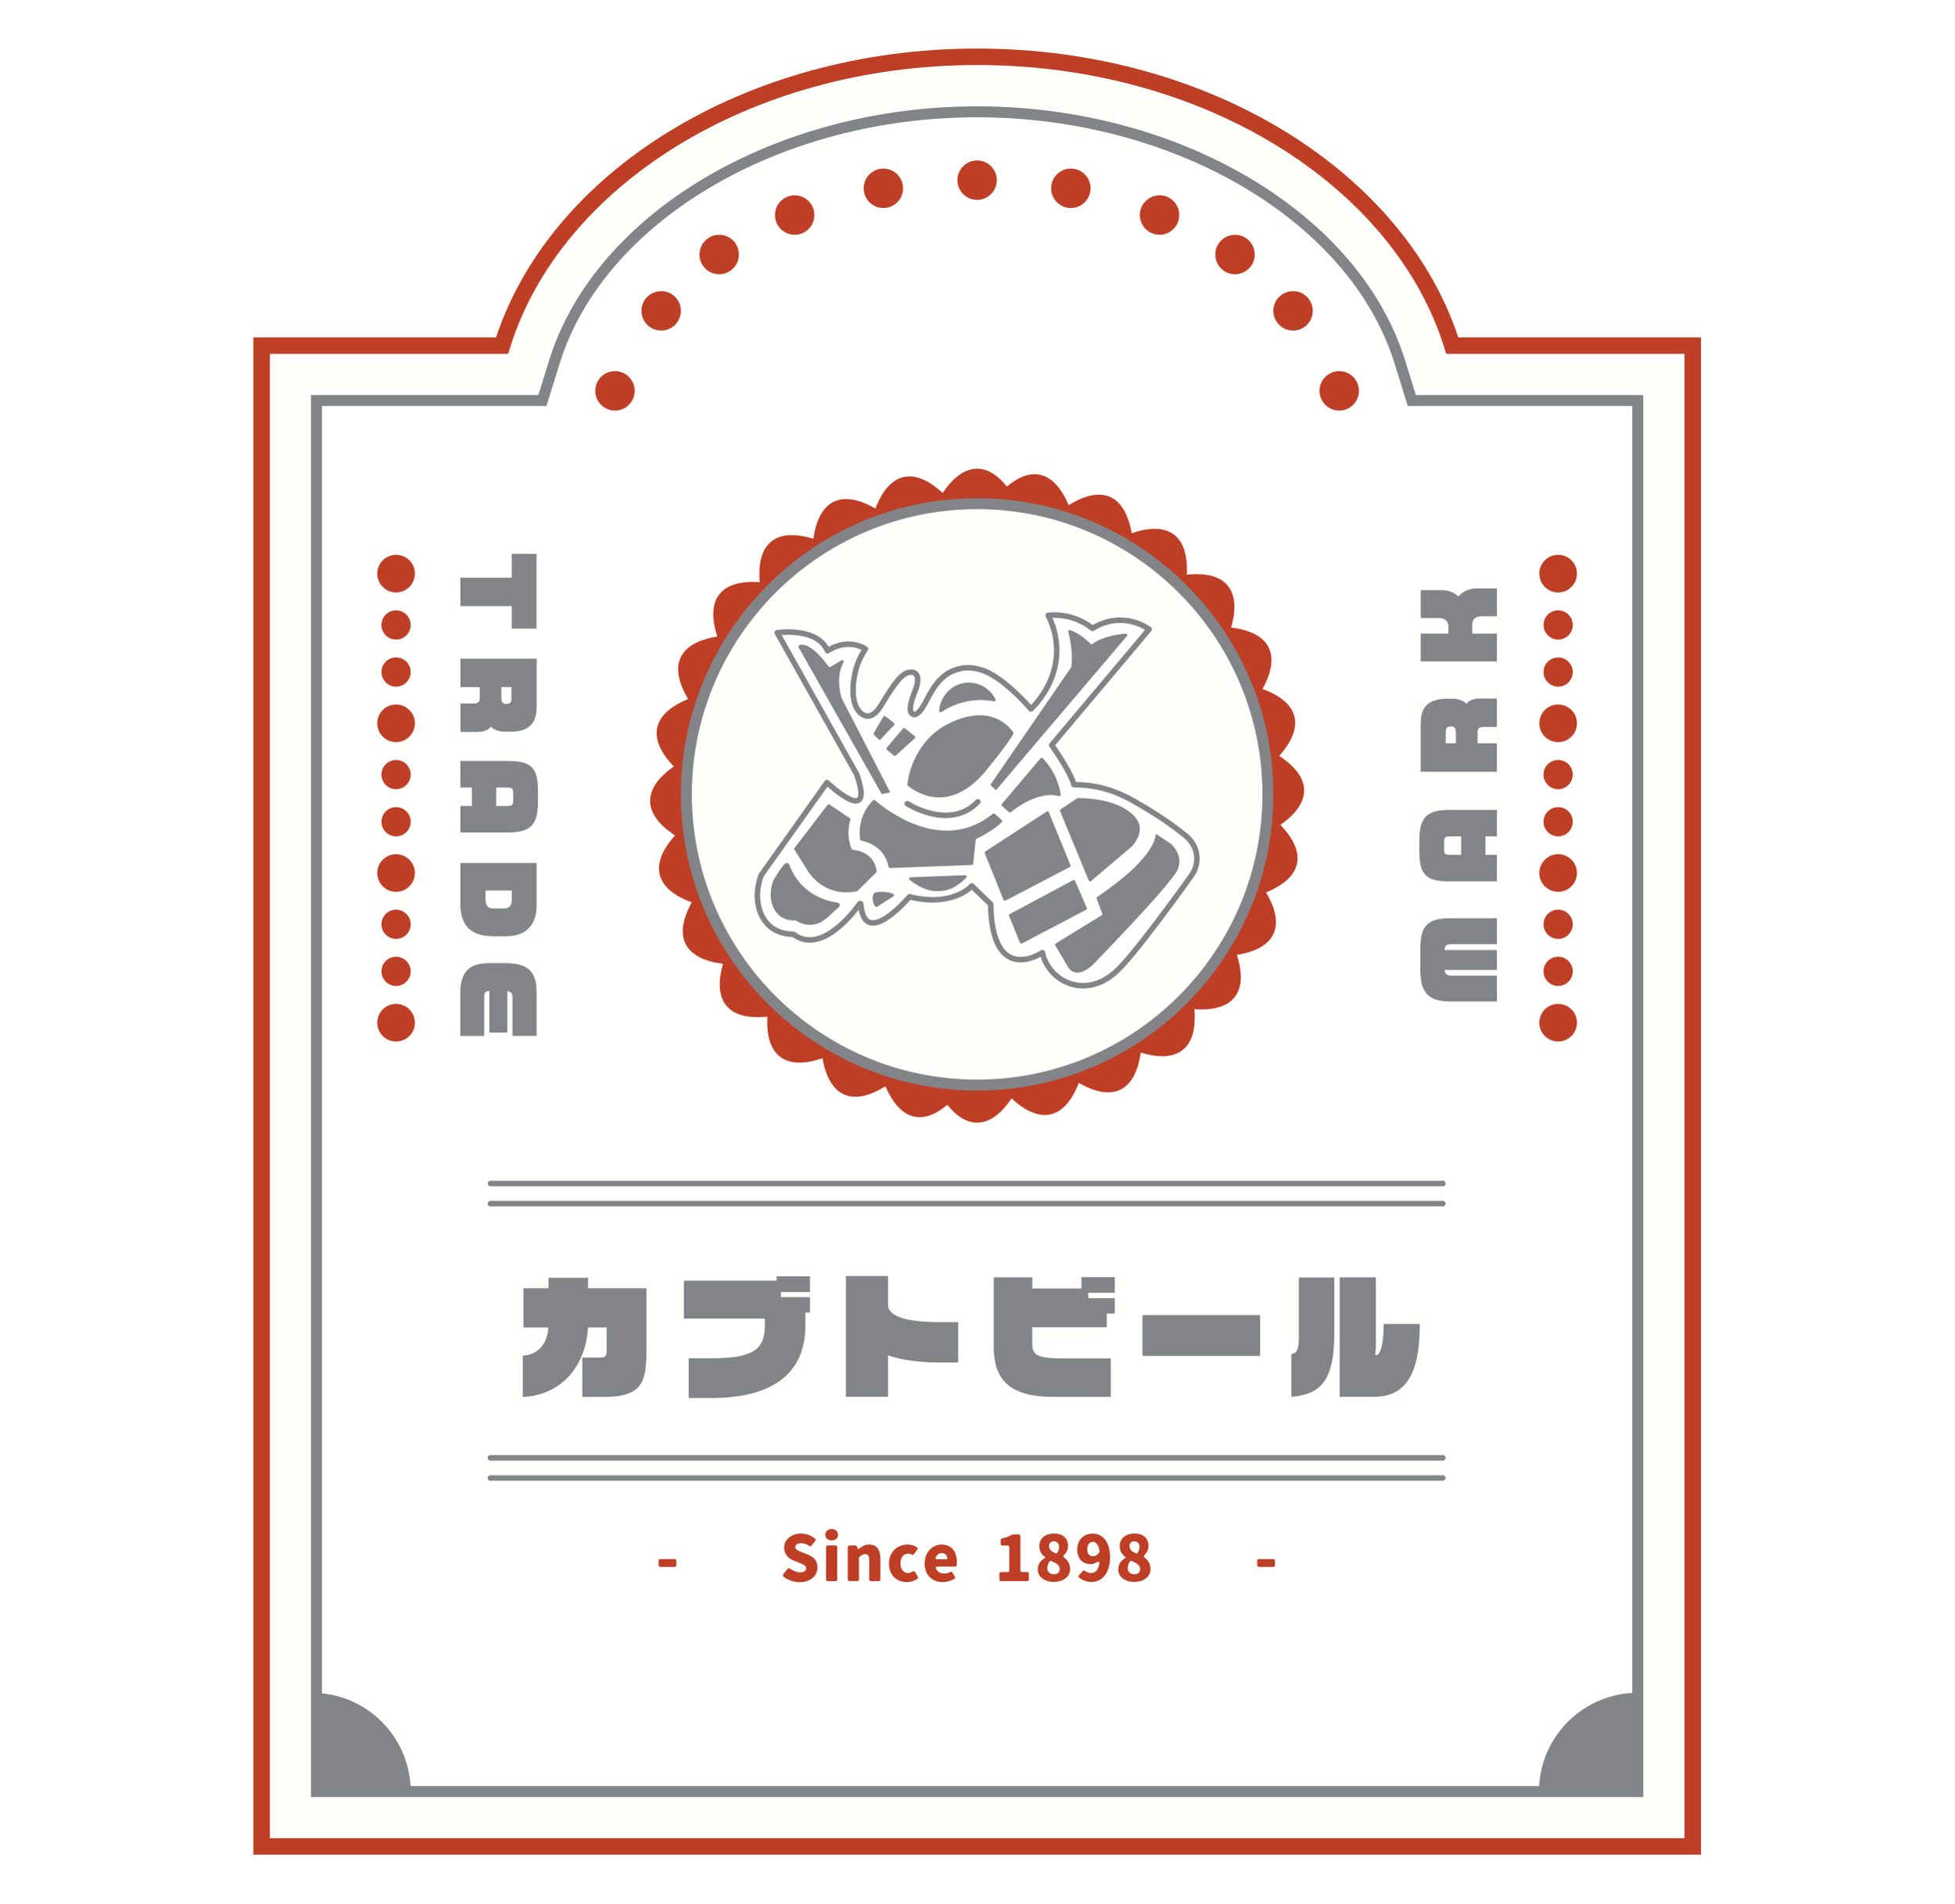
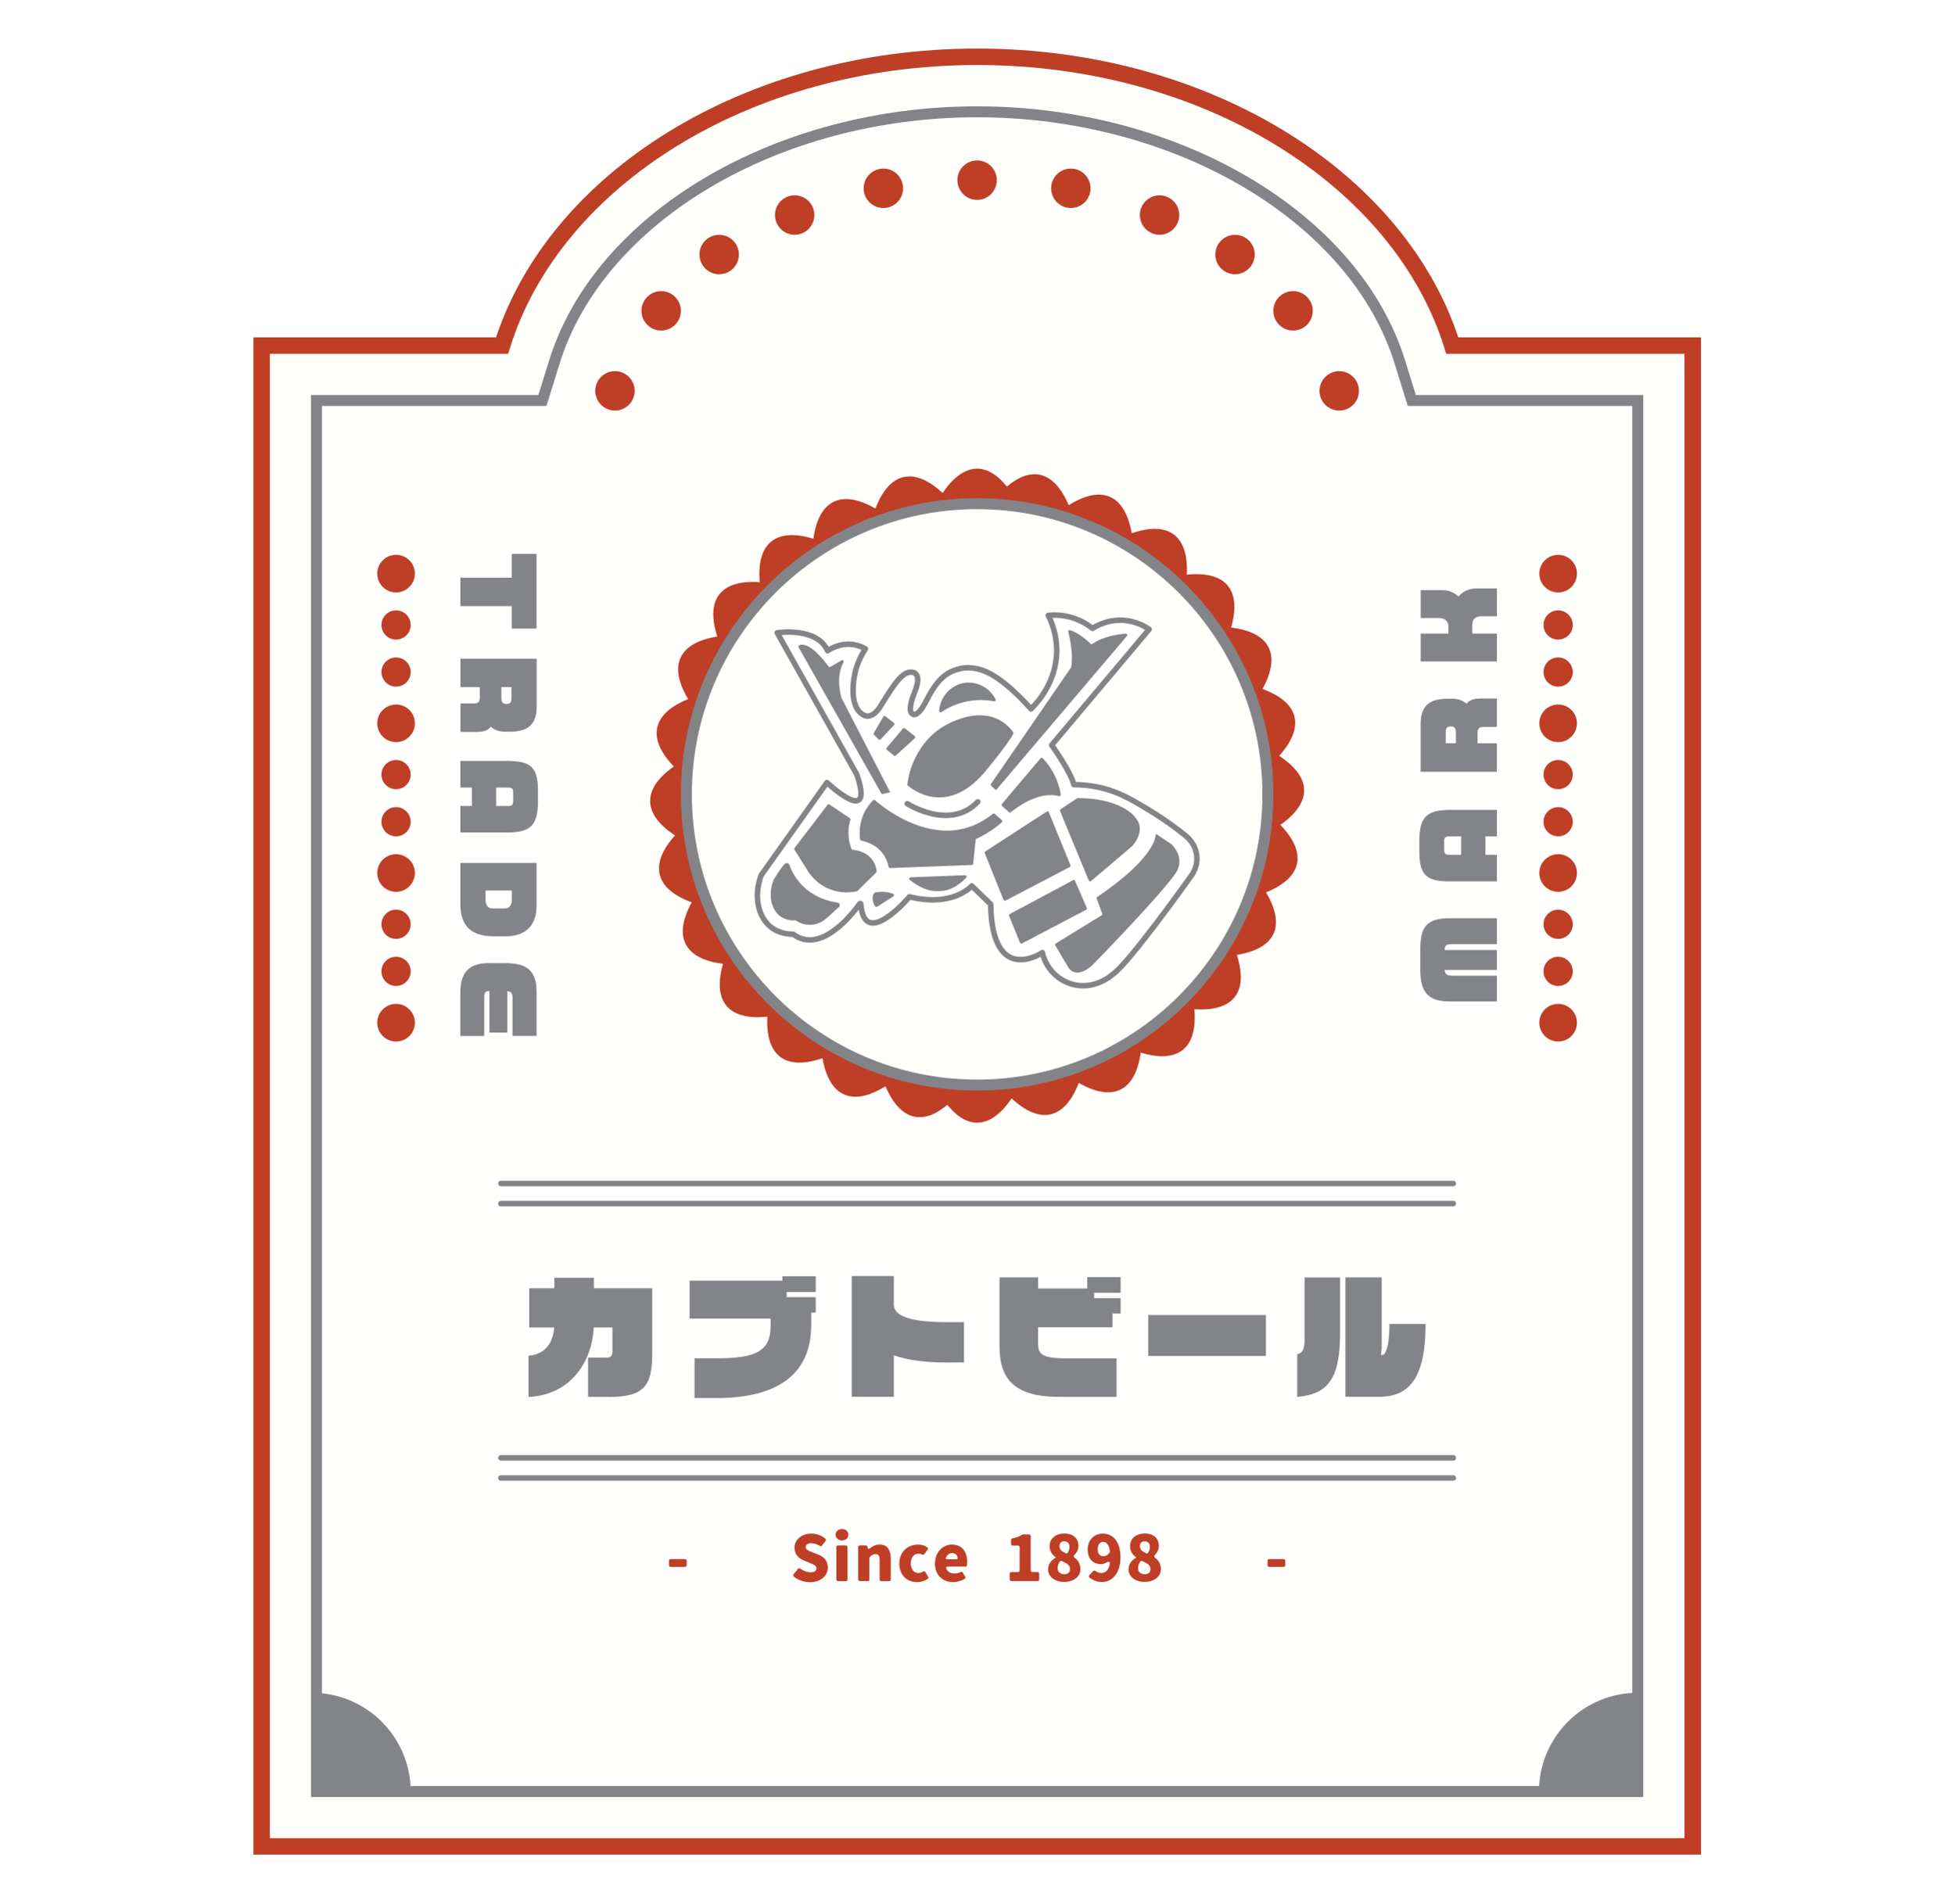
<svg xmlns="http://www.w3.org/2000/svg" id="_design-09" data-name="#design-09" viewBox="0 0 283.52 276.16">
  <defs>
    <style>
      .cls-1, .cls-2 {
        fill: none;
      }

      .cls-3 {
        stroke: #bf3e26;
        stroke-width: 2.39px;
      }

      .cls-3, .cls-4 {
        fill: #fffffc;
      }

      .cls-3, .cls-4, .cls-2, .cls-5 {
        stroke-miterlimit: 10;
      }

      .cls-4, .cls-6, .cls-7, .cls-2, .cls-5 {
        stroke: #838487;
      }

      .cls-4, .cls-5 {
        stroke-width: 1.59px;
      }

      .cls-8 {
        fill: #838487;
      }

      .cls-6 {
        stroke-width: .8px;
      }

      .cls-6, .cls-7 {
        stroke-linejoin: round;
      }

      .cls-6, .cls-7, .cls-2 {
        stroke-linecap: round;
      }

      .cls-6, .cls-7, .cls-5 {
        fill: #fffffe;
      }

      .cls-7, .cls-2 {
        stroke-width: .8px;
      }

      .cls-9 {
        fill: #bf3e26;
      }
    </style>
  </defs>
  <path id="_.color-primary-stroke" data-name=".color-primary-stroke" class="cls-3" d="M210.7,50.14c-7.47-24.03-35.5-41.9-68.93-41.9s-61.47,17.86-68.93,41.9h-34.88v217.77h207.63V50.14h-34.88Z" />
  <path id="_.color-secondary-stroke" data-name=".color-secondary-stroke" class="cls-5" d="M45.91,259.95V58.11h32.78l1.74-5.6c6.54-21.03,32.33-36.29,61.33-36.29s54.79,15.26,61.33,36.29l1.74,5.6h32.78v201.84H45.91Z" />
  <g id="_.color-primary-fill" data-name=".color-primary-fill">
+     <path class="cls-9" d="M97.05,227.11v-.65c0-.14.1-.24.24-.24h2.09c.14,0,.24.1.24.24v.65c0,.14-.1.24-.24.24h-2.09c-.14,0-.24-.1-.24-.24Z" />
+     <path class="cls-9" d="M115.17,228.72c-.11-.08-.11-.21-.03-.32l.62-.76c.1-.11.23-.12.35-.04.45.33.99.54,1.46.54.6,0,.88-.23.88-.59,0-.39-.37-.52-.96-.77l-.86-.36c-.71-.28-1.37-.87-1.37-1.85,0-1.14,1.02-2.05,2.45-2.05.72,0,1.47.25,2.05.75.1.09.1.21.02.31l-.53.67c-.09.11-.22.12-.34.05-.38-.25-.76-.38-1.21-.38-.5,0-.81.2-.81.57s.42.52,1.03.76l.84.34c.84.34,1.34.9,1.34,1.86,0,1.13-.95,2.12-2.59,2.12-.81,0-1.68-.28-2.36-.82Z" />
+     <path class="cls-9" d="M121.23,222.69c0-.49.38-.83.93-.83s.92.34.92.83-.38.82-.92.82-.93-.35-.93-.82ZM121.34,229.18v-4.7c0-.14.1-.24.24-.24h1.14c.14,0,.24.1.24.24v4.7c0,.14-.1.24-.24.24h-1.14c-.14,0-.24-.1-.24-.24Z" />
+     <path class="cls-9" d="M124.5,229.18v-4.7c0-.14.1-.24.24-.24h.88c.12,0,.22.08.24.19l.03.13c.04.19.15.23.31.11.39-.32.85-.56,1.43-.56,1.13,0,1.61.81,1.61,2.11v2.96c0,.14-.1.24-.24.24h-1.14c-.14,0-.24-.1-.24-.24v-2.77c0-.71-.19-.91-.59-.91-.34,0-.55.13-.82.39-.05.04-.08.11-.08.17v3.11c0,.14-.1.24-.24.24h-1.14c-.14,0-.24-.1-.24-.24Z" />
+     <path class="cls-9" d="M130.48,226.83c0-1.72,1.27-2.72,2.72-2.72.55,0,.98.16,1.34.42.11.08.12.2.04.32l-.47.64c-.1.12-.23.14-.35.07-.16-.1-.31-.13-.46-.13-.72,0-1.16.55-1.16,1.41s.46,1.4,1.1,1.4c.24,0,.47-.09.67-.21.14-.09.29-.06.36.09l.39.66c.06.1.04.23-.06.3-.48.34-1.06.48-1.55.48-1.46,0-2.58-1-2.58-2.71Z" />
+     <path class="cls-9" d="M135.65,226.83c0-1.69,1.2-2.72,2.46-2.72,1.49,0,2.21,1.08,2.21,2.5,0,.19,0,.38-.03.53-.02.11-.11.17-.21.17h-2.58c-.18,0-.28.12-.21.28.21.51.65.72,1.21.72.3,0,.58-.07.87-.21.13-.07.27-.03.34.11l.32.57c.07.11.04.24-.08.31-.51.31-1.13.47-1.67.47-1.49,0-2.64-1-2.64-2.71ZM137.36,226.25h1.45c.09,0,.14-.06.13-.14-.04-.44-.28-.76-.81-.76-.4,0-.76.24-.9.74-.03.1.03.16.13.16Z" />
+     <path class="cls-9" d="M146.49,229.18v-.83c0-.14.1-.24.24-.24h.96c.14,0,.24-.1.24-.24v-3.37c0-.14-.1-.24-.24-.24h-.77c-.14,0-.24-.1-.24-.24v-.56c0-.12.08-.21.19-.24.59-.12,1.02-.29,1.43-.54.04-.02.09-.04.12-.04h.88c.14,0,.24.1.24.24v4.98c0,.14.1.24.24.24h.75c.14,0,.24.1.24.24v.83c0,.14-.1.24-.24.24h-3.8c-.14,0-.24-.1-.24-.24Z" />
+     <path class="cls-9" d="M152.06,227.73c0-.84.48-1.37,1.11-1.71v-.05c-.54-.39-.89-.91-.89-1.63,0-1.13.89-1.83,2.16-1.83s2.02.71,2.02,1.81c0,.5-.23.95-.56,1.27-.16.16-.15.32.04.46.48.35.81.87.81,1.64,0,1.05-.95,1.84-2.37,1.84-1.33,0-2.32-.74-2.32-1.81ZM155.24,227.65c0-.57-.48-.83-1.26-1.17-.05-.02-.12,0-.15.03-.24.27-.39.65-.39,1.04,0,.56.45.87.98.87.46,0,.82-.23.82-.77ZM154.86,225.36c.2-.29.3-.6.3-.92,0-.49-.29-.8-.77-.8-.36,0-.68.22-.68.71s.37.8.99,1.05c.06.02.12,0,.16-.05Z" />
+     <path class="cls-9" d="M158.04,228.57l.53-.59c.11-.12.24-.12.37-.03.23.16.54.29.83.29.56,0,1.03-.32,1.22-1.23.09-.44-.08-.5-.45-.29-.26.15-.54.23-.76.23-1.14,0-1.98-.68-1.98-2.14s1.03-2.29,2.23-2.29c1.28,0,2.53.98,2.53,3.43s-1.29,3.59-2.67,3.59c-.8,0-1.41-.3-1.83-.65-.11-.09-.11-.22-.02-.33ZM161.03,225.2s.02-.06,0-.09c-.13-1.08-.57-1.39-.97-1.39-.43,0-.8.31-.8,1.08,0,.73.36,1,.82,1,.32,0,.67-.16.93-.6Z" />
+     <path class="cls-9" d="M163.73,227.73c0-.84.48-1.37,1.11-1.71v-.05c-.54-.39-.89-.91-.89-1.63,0-1.13.89-1.83,2.16-1.83s2.02.71,2.02,1.81c0,.5-.23.95-.56,1.27-.16.16-.15.32.04.46.48.35.81.87.81,1.64,0,1.05-.95,1.84-2.37,1.84-1.33,0-2.32-.74-2.32-1.81ZM166.91,227.65c0-.57-.48-.83-1.26-1.17-.05-.02-.12,0-.15.03-.24.27-.39.65-.39,1.04,0,.56.45.87.98.87.46,0,.82-.23.82-.77ZM166.53,225.36c.2-.29.3-.6.3-.92,0-.49-.29-.8-.77-.8-.36,0-.68.22-.68.71s.37.8.99,1.05c.06.02.12,0,.16-.05Z" />
+     <path class="cls-9" d="M183.9,227.11v-.65c0-.14.1-.24.24-.24h2.09c.14,0,.24.1.24.24v.65c0,.14-.1.24-.24.24h-2.09c-.14,0-.24-.1-.24-.24Z" />
+   </g>
+   <g id="_.color-primary-fill-2" data-name=".color-primary-fill">
    <g>
+       <ellipse class="cls-9" cx="141.76" cy="115.45" rx="13.2" ry="47.45" />
      <g>
-         <ellipse class="cls-9" cx="141.76" cy="115.45" rx="13.2" ry="47.45" />
-         <g>
-           <ellipse class="cls-9" cx="141.76" cy="115.45" rx="13.2" ry="47.45" transform="translate(-22.34 34.85) rotate(-13)" />
-           <ellipse class="cls-9" cx="141.76" cy="115.45" rx="13.2" ry="47.45" transform="translate(-36.27 73.83) rotate(-26)" />
-           <ellipse class="cls-9" cx="141.76" cy="115.45" rx="13.2" ry="47.45" transform="translate(-41.07 114.94) rotate(-39)" />
-           <ellipse class="cls-9" cx="141.76" cy="115.45" rx="13.2" ry="47.45" transform="translate(-36.5 156.08) rotate(-52)" />
-           <ellipse class="cls-9" cx="141.76" cy="115.45" rx="13.2" ry="47.45" transform="translate(-22.79 195.14) rotate(-65)" />
-           <ellipse class="cls-9" cx="141.76" cy="115.45" rx="13.2" ry="47.45" transform="translate(-.64 230.11) rotate(-78)" />
-           <ellipse class="cls-9" cx="141.76" cy="115.45" rx="47.45" ry="13.2" transform="translate(-1.99 2.49) rotate(-1)" />
-           <ellipse class="cls-9" cx="141.76" cy="115.45" rx="47.45" ry="13.2" transform="translate(-23.72 37.72) rotate(-14)" />
-           <ellipse class="cls-9" cx="141.76" cy="115.45" rx="47.45" ry="13.2" transform="translate(-36.96 76.94) rotate(-27)" />
-           <ellipse class="cls-9" cx="141.76" cy="115.45" rx="47.45" ry="13.2" transform="translate(-41.05 118.13) rotate(-40)" />
-           <ellipse class="cls-9" cx="141.76" cy="115.45" rx="47.45" ry="13.2" transform="translate(-35.76 159.19) rotate(-53)" />
-           <ellipse class="cls-9" cx="141.76" cy="115.45" rx="47.45" ry="13.2" transform="translate(-21.37 198) rotate(-66)" />
-           <ellipse class="cls-9" cx="141.76" cy="115.45" rx="47.45" ry="13.2" transform="translate(1.38 232.58) rotate(-79)" />
-         </g>
+         <ellipse class="cls-9" cx="141.76" cy="115.45" rx="13.2" ry="47.45" transform="translate(-22.34 34.85) rotate(-13)" />
+         <ellipse class="cls-9" cx="141.76" cy="115.45" rx="13.2" ry="47.45" transform="translate(-36.27 73.83) rotate(-26)" />
+         <ellipse class="cls-9" cx="141.76" cy="115.45" rx="13.2" ry="47.45" transform="translate(-41.07 114.94) rotate(-39)" />
+         <ellipse class="cls-9" cx="141.76" cy="115.45" rx="13.2" ry="47.45" transform="translate(-36.5 156.08) rotate(-52)" />
+         <ellipse class="cls-9" cx="141.76" cy="115.45" rx="13.2" ry="47.45" transform="translate(-22.79 195.14) rotate(-65)" />
+         <ellipse class="cls-9" cx="141.76" cy="115.45" rx="13.2" ry="47.45" transform="translate(-.64 230.11) rotate(-78)" />
+         <ellipse class="cls-9" cx="141.76" cy="115.45" rx="47.45" ry="13.2" transform="translate(-1.99 2.49) rotate(-1)" />
+         <ellipse class="cls-9" cx="141.76" cy="115.45" rx="47.45" ry="13.2" transform="translate(-23.72 37.72) rotate(-14)" />
+         <ellipse class="cls-9" cx="141.76" cy="115.45" rx="47.45" ry="13.2" transform="translate(-36.96 76.94) rotate(-27)" />
+         <ellipse class="cls-9" cx="141.76" cy="115.45" rx="47.45" ry="13.2" transform="translate(-41.05 118.13) rotate(-40)" />
+         <ellipse class="cls-9" cx="141.76" cy="115.45" rx="47.45" ry="13.2" transform="translate(-35.76 159.19) rotate(-53)" />
+         <ellipse class="cls-9" cx="141.76" cy="115.45" rx="47.45" ry="13.2" transform="translate(-21.37 198) rotate(-66)" />
+         <ellipse class="cls-9" cx="141.76" cy="115.45" rx="47.45" ry="13.2" transform="translate(1.38 232.58) rotate(-79)" />
      </g>
-       <path class="cls-9" d="M95.55,227.11v-.65c0-.14.1-.24.24-.24h2.09c.14,0,.24.1.24.24v.65c0,.14-.1.24-.24.24h-2.09c-.14,0-.24-.1-.24-.24Z" />
-       <path class="cls-9" d="M113.67,228.72c-.11-.08-.11-.21-.03-.32l.62-.76c.1-.11.23-.12.35-.04.45.33.99.54,1.46.54.6,0,.88-.23.88-.59,0-.39-.37-.52-.96-.77l-.86-.36c-.71-.28-1.37-.87-1.37-1.85,0-1.14,1.02-2.05,2.45-2.05.72,0,1.47.25,2.05.75.1.09.1.21.02.31l-.53.67c-.09.11-.22.12-.34.05-.38-.25-.76-.38-1.21-.38-.5,0-.81.2-.81.57s.42.52,1.03.76l.84.34c.84.34,1.34.9,1.34,1.86,0,1.13-.95,2.12-2.59,2.12-.81,0-1.68-.28-2.36-.82Z" />
-       <path class="cls-9" d="M119.73,222.69c0-.49.38-.83.93-.83s.92.34.92.83-.38.82-.92.82-.93-.35-.93-.82ZM119.84,229.18v-4.7c0-.14.1-.24.24-.24h1.14c.14,0,.24.1.24.24v4.7c0,.14-.1.24-.24.24h-1.14c-.14,0-.24-.1-.24-.24Z" />
-       <path class="cls-9" d="M122.99,229.18v-4.7c0-.14.1-.24.24-.24h.88c.12,0,.22.08.24.19l.03.13c.04.19.15.23.31.11.39-.32.85-.56,1.43-.56,1.13,0,1.61.81,1.61,2.11v2.96c0,.14-.1.24-.24.24h-1.14c-.14,0-.24-.1-.24-.24v-2.77c0-.71-.19-.91-.59-.91-.34,0-.55.13-.82.39-.05.04-.08.11-.08.17v3.11c0,.14-.1.24-.24.24h-1.14c-.14,0-.24-.1-.24-.24Z" />
-       <path class="cls-9" d="M128.98,226.83c0-1.72,1.27-2.72,2.72-2.72.55,0,.98.16,1.34.42.11.08.12.2.04.32l-.47.64c-.1.12-.23.14-.35.07-.16-.1-.31-.13-.46-.13-.72,0-1.16.55-1.16,1.41s.46,1.4,1.1,1.4c.24,0,.47-.09.67-.21.14-.09.29-.06.36.09l.39.66c.06.1.04.23-.06.3-.48.34-1.06.48-1.55.48-1.46,0-2.58-1-2.58-2.71Z" />
-       <path class="cls-9" d="M134.15,226.83c0-1.69,1.2-2.72,2.46-2.72,1.49,0,2.21,1.08,2.21,2.5,0,.19,0,.38-.03.53-.02.11-.11.17-.21.17h-2.58c-.18,0-.28.12-.21.28.21.51.65.72,1.21.72.3,0,.58-.07.87-.21.13-.07.27-.03.34.11l.32.57c.07.11.04.24-.08.31-.51.31-1.13.47-1.67.47-1.49,0-2.64-1-2.64-2.71ZM135.86,226.25h1.45c.09,0,.14-.06.13-.14-.04-.44-.28-.76-.81-.76-.4,0-.76.24-.9.74-.03.1.03.16.13.16Z" />
-       <path class="cls-9" d="M144.99,229.18v-.83c0-.14.1-.24.24-.24h.96c.14,0,.24-.1.24-.24v-3.37c0-.14-.1-.24-.24-.24h-.77c-.14,0-.24-.1-.24-.24v-.56c0-.12.08-.21.19-.24.59-.12,1.02-.29,1.43-.54.04-.02.09-.04.12-.04h.88c.14,0,.24.1.24.24v4.98c0,.14.1.24.24.24h.75c.14,0,.24.1.24.24v.83c0,.14-.1.24-.24.24h-3.8c-.14,0-.24-.1-.24-.24Z" />
-       <path class="cls-9" d="M150.56,227.73c0-.84.48-1.37,1.11-1.71v-.05c-.54-.39-.89-.91-.89-1.63,0-1.13.89-1.83,2.16-1.83s2.02.71,2.02,1.81c0,.5-.23.95-.56,1.27-.16.16-.15.32.04.46.48.35.81.87.81,1.64,0,1.05-.95,1.84-2.37,1.84-1.33,0-2.32-.74-2.32-1.81ZM153.74,227.65c0-.57-.48-.83-1.26-1.17-.05-.02-.12,0-.15.03-.24.27-.39.65-.39,1.04,0,.56.45.87.98.87.46,0,.82-.23.82-.77ZM153.35,225.36c.2-.29.3-.6.3-.92,0-.49-.29-.8-.77-.8-.36,0-.68.22-.68.71s.37.8.99,1.05c.06.02.12,0,.16-.05Z" />
-       <path class="cls-9" d="M156.53,228.57l.53-.59c.11-.12.24-.12.37-.03.23.16.54.29.83.29.56,0,1.03-.32,1.22-1.23.09-.44-.08-.5-.45-.29-.26.15-.54.23-.76.23-1.14,0-1.98-.68-1.98-2.14s1.03-2.29,2.23-2.29c1.28,0,2.53.98,2.53,3.43s-1.29,3.59-2.67,3.59c-.8,0-1.41-.3-1.83-.65-.11-.09-.11-.22-.02-.33ZM159.52,225.2s.02-.06,0-.09c-.13-1.08-.57-1.39-.97-1.39-.43,0-.8.31-.8,1.08,0,.73.36,1,.82,1,.32,0,.67-.16.93-.6Z" />
-       <path class="cls-9" d="M162.23,227.73c0-.84.48-1.37,1.11-1.71v-.05c-.54-.39-.89-.91-.89-1.63,0-1.13.89-1.83,2.16-1.83s2.02.71,2.02,1.81c0,.5-.23.95-.56,1.27-.16.16-.15.32.04.46.48.35.81.87.81,1.64,0,1.05-.95,1.84-2.37,1.84-1.33,0-2.32-.74-2.32-1.81ZM165.41,227.65c0-.57-.48-.83-1.26-1.17-.05-.02-.12,0-.15.03-.24.27-.39.65-.39,1.04,0,.56.45.87.98.87.46,0,.82-.23.82-.77ZM165.02,225.36c.2-.29.3-.6.3-.92,0-.49-.29-.8-.77-.8-.36,0-.68.22-.68.71s.37.8.99,1.05c.06.02.12,0,.16-.05Z" />
-       <path class="cls-9" d="M182.4,227.11v-.65c0-.14.1-.24.24-.24h2.09c.14,0,.24.1.24.24v.65c0,.14-.1.24-.24.24h-2.09c-.14,0-.24-.1-.24-.24Z" />
    </g>
    <g>
      <circle class="cls-9" cx="89.22" cy="56.71" r="2.86" />
      <circle class="cls-9" cx="95.92" cy="45.1" r="2.86" />
      <circle class="cls-9" cx="128.16" cy="27.32" r="2.86" />
      <circle class="cls-9" cx="115.29" cy="31.2" r="2.86" />
      <circle class="cls-9" cx="104.34" cy="36.93" r="2.86" />
      <circle class="cls-9" cx="194.3" cy="56.71" r="2.86" />
      <circle class="cls-9" cx="187.6" cy="45.1" r="2.86" />
      <circle class="cls-9" cx="141.76" cy="26.14" r="2.86" />
      <circle class="cls-9" cx="155.36" cy="27.32" r="2.86" />
      <circle class="cls-9" cx="168.23" cy="31.2" r="2.86" />
      <circle class="cls-9" cx="179.18" cy="36.93" r="2.86" />
    </g>
    <g>
      <circle class="cls-9" cx="57.46" cy="90.68" r="2.12" />
      <circle class="cls-9" cx="57.46" cy="97.51" r="2.12" />
      <circle class="cls-9" cx="57.46" cy="83.23" r="2.73" />
      <circle class="cls-9" cx="57.46" cy="112.39" r="2.12" />
      <circle class="cls-9" cx="57.46" cy="119.23" r="2.12" />
      <circle class="cls-9" cx="57.46" cy="104.95" r="2.73" />
      <circle class="cls-9" cx="57.46" cy="126.67" r="2.73" />
      <circle class="cls-9" cx="57.46" cy="134.11" r="2.12" />
      <circle class="cls-9" cx="57.46" cy="140.94" r="2.12" />
      <circle class="cls-9" cx="57.46" cy="148.39" r="2.73" />
    </g>
    <g>
      <circle class="cls-9" cx="226.06" cy="90.68" r="2.12" />
      <circle class="cls-9" cx="226.06" cy="97.51" r="2.12" />
      <circle class="cls-9" cx="226.06" cy="83.23" r="2.73" />
      <circle class="cls-9" cx="226.06" cy="112.39" r="2.12" />
      <circle class="cls-9" cx="226.06" cy="119.23" r="2.12" />
      <circle class="cls-9" cx="226.06" cy="104.95" r="2.73" />
      <circle class="cls-9" cx="226.06" cy="126.67" r="2.73" />
      <circle class="cls-9" cx="226.06" cy="134.11" r="2.12" />
      <circle class="cls-9" cx="226.06" cy="140.94" r="2.12" />
      <circle class="cls-9" cx="226.06" cy="148.39" r="2.73" />
    </g>
  </g>
  <path id="_.color-secondary-stroke-2" data-name=".color-secondary-stroke" class="cls-4" d="M141.76,157.44c-23.26,0-42.18-18.92-42.18-42.18s18.92-42.18,42.18-42.18,42.19,18.92,42.19,42.18-18.92,42.18-42.19,42.18Z" />
  <g id="_.color-secondary-stroke-3" data-name=".color-secondary-stroke">
    <g>
-       <line class="cls-2" x1="71.15" y1="171.72" x2="209.33" y2="171.72" />
-       <line class="cls-2" x1="71.15" y1="174.64" x2="209.33" y2="174.64" />
-       <line class="cls-2" x1="71.15" y1="211.53" x2="209.33" y2="211.53" />
-       <line class="cls-2" x1="71.15" y1="214.45" x2="209.33" y2="214.45" />
+       <line class="cls-2" x1="72.67" y1="171.72" x2="210.85" y2="171.72" />
+       <line class="cls-2" x1="72.67" y1="174.64" x2="210.85" y2="174.64" />
+       <line class="cls-2" x1="72.67" y1="211.53" x2="210.85" y2="211.53" />
+       <line class="cls-2" x1="72.67" y1="214.45" x2="210.85" y2="214.45" />
    </g>
  </g>
  <g id="_.color-secondary-stroke-4" data-name=".color-secondary-stroke">
    <path id="_.color-secondary-stroke-5" data-name=".color-secondary-stroke" class="cls-7" d="M124.29,112.35l-11.53-20.54s5.77-.9,7.3,2.61c.44-.29,1.96-1.21,3.86-.88.69.12,1.24.37,1.64.61-.84,1.26-1.23,2.39-1.42,3.12-.48,1.84-.76,5,.79,6.24.15.12.49.39.95.39.81,0,1.47-.78,1.95-1.57,1.96-3.22,3.07-4.79,4.32-4.81.1,0,.44,0,.68.22.41.39.47,1.18-.11,2.63-1.23,3.04-.32,3.21-.32,3.21,0,0,.64.78,2.04-1.99,1.66-3.29,3.11-4.18,4.91-4.59.94-.22,1.89-.06,2.2,0,.48.08,1.29.27,2.42.93,2.54,1.47,5.14,4.4,5.61,4.94.7-.69,3.73-3.8,3.73-8.49,0-2.27-.7-4.05-1.23-5.09.73-.07,1.93-.11,3.32.29,1.47.42,2.52,1.13,3.1,1.6.56-.36,2.21-1.32,4.49-1.18,1.85.12,3.17.92,3.73,1.31l-14.14,16.8s2.77,3.87,3.22,5.74c1.03,0,2.53.09,4.27.54,2.3.59,3.86,1.5,6.13,2.84,1.52.9,3.51,2.19,5.73,3.96.21.16,1.58,1.22,1.71,3.11.11,1.56-.7,2.65-.91,2.91,0,0-9.04,12.71-11.33,14.19-.12.11-2.65,2.36-5.94,1.38-2.13-.64-3.75-2.39-4.23-4.56,0,0-7.31,4.97-7.5-7.02l-2.74-2.66s-2.67,3.15-9.04,1.58c0,0-6.56,7.78-7.06,1.07,0-.09-.11-.13-.16-.06-.88,1.24-5.6,7.47-9.64,4.42-.76,0-2.06-.13-3.18-.98-1.95-1.48-2.6-4.56-1.48-7.58,3.18-4.48,6.37-8.97,9.55-13.45,0,0,7.05,6.71,4.31-1.2Z" />
    <path class="cls-6" d="M131.63,116.61s6.18,3.98,10.23-.27" />
  </g>
  <g id="_.color-secondary-fill" data-name=".color-secondary-fill">
    <path class="cls-8" d="M223.28,259.95c0-7.91,6.41-14.33,14.33-14.33v14.33h-14.33Z" />
    <path class="cls-8" d="M45.25,245.62c7.91,0,14.33,6.41,14.33,14.33h-14.33v-14.33Z" />
    <g>
      <path class="cls-8" d="M145.38,116.96l1.01.89c.08.07.19.07.27,0,.69-.57,4.01-3.14,6.96-2.33.15.04.29-.07.27-.22-.11-.82-.58-3.14-2.6-5.28-.09-.09-.24-.09-.32,0l-5.61,6.63c-.07.09-.06.22.02.29Z" />
      <path class="cls-8" d="M153.8,117.69l4.16,10.07c.05.13.22.17.33.08,2-1.7,3.99-3.39,5.99-5.09.01,0,.02-.02.03-.03,1.11-1.34,1.1-2.3,1.04-2.73-.3-2.22-3.85-4.21-8.99-4.19-.04,0-.09.01-.12.04l-2.37,1.59c-.08.06-.11.16-.08.25Z" />
      <path class="cls-8" d="M142.87,123.79l2.72,6.78c.05.11.18.16.29.11l9.32-4.88c.1-.05.14-.16.1-.26l-3.13-7.69c-.05-.12-.2-.17-.31-.1l-8.91,5.79c-.08.05-.12.16-.08.25Z" />
      <path class="cls-8" d="M146.4,132.89l1.58,3.89c.05.11.18.16.29.11l9.31-4.89c.1-.05.14-.17.09-.27l-1.7-3.92c-.05-.11-.18-.16-.29-.1l-9.19,4.92c-.09.05-.13.16-.09.26Z" />
      <path class="cls-8" d="M153.17,136.89c-.1.06-.13.19-.07.28l1.89,3.2s1.03,1.9,3.51-.34c0,0,11.44-11.73,12.36-13.86.89-2.06-.86-3.64-.97-3.73,0,0,0,0-.02-.01l-2.08-1.39c-.06-.04-.13,0-.13.07,0,.71-.7,3.77-8.47,9.03-.08.05-.11.16-.08.24l.8,2.18c.03.09,0,.2-.09.25l-6.65,4.08Z" />
      <path class="cls-8" d="M126.94,116.1c1.19,1.05,9.63,8.03,17.1,1.98.08-.06.19-.06.27,0l1.03.91c.09.08.1.22.01.3-.41.39-1.63,1.45-3.68,2.41-.07.03-.11.09-.12.17l-.36,3.44c-.01.1-.1.18-.2.19l-11.87.45c-.11,0-.2-.07-.21-.17-.11-.69-.73-3.11-3.97-3.82-.08-.02-.15-.08-.16-.17-.1-.64-.36-3.42,1.89-5.67.08-.08.2-.09.29-.01Z" />
      <path class="cls-8" d="M132.11,127.29l7.91-.3c.19,0,.29.21.16.35-.62.66-2.07,1.97-3.87,1.94,0,0-1.83.39-4.33-1.62-.15-.12-.06-.36.13-.37Z" />
      <path class="cls-8" d="M126.99,129.49c.32-.06,1.57-.23,2.58.2.16.07.18.28.04.37l-2.37,1.51c-.1.06-.23.03-.29-.07-.22-.38-.63-1.27-.09-1.93.03-.04.08-.07.13-.08Z" />
      <path class="cls-8" d="M115.27,123.04l4.79-6.26c.07-.09.19-.11.28-.05l2.96,1.99c.08.05.11.14.08.23-.15.48-.31,1.17-.29,2.01.02.97.26,1.74.46,2.23.03.07.09.12.17.12.47.03,1.94.21,2.84,1.46.45.62.58,1.25.63,1.64,0,.06-.02.12-.06.17-.9.89-1.81,1.79-2.71,2.68-.03.03-.06.05-.1.05-.61.14-2.34.44-4.24-.42-1.72-.78-2.61-2.07-2.92-2.58l-1.91-3.04c-.05-.07-.04-.17.01-.24Z" />
      <path class="cls-8" d="M113.98,125.28c.18-.09.31-.04.31-.04.1.03.18.11.22.23.29.79.8,1.84,1.73,2.84,1.77,1.9,3.99,2.48,5.28,2.66.32.05.43.45.18.65-.82.67-1.86,1.86-2.77,2.26-.07.03-.13.06-.2.08-.23.09-.79.27-1.49.22-.88-.06-1.51-.45-1.78-.63-.52.03-1.45-.01-2.25-.6-1.36-.99-1.82-3.17-.97-5.3.08-.13,1.31-2.18,1.73-2.38Z" />
      <path class="cls-8" d="M131.64,113.8c0,.07.02.13.07.18.7.61,5.63,4.47,11.1-1.88,0,0,3.56-4.27,4.21-5.66.03-.07.02-.14-.02-.2-.38-.52-.99-1.21-1.91-1.72-3.41-1.92-7.54.49-8.09.81-2.57,1.49-3.74,3.71-4.16,4.53-.8,1.56-1.08,2.99-1.2,3.95Z" />
      <path class="cls-8" d="M136.57,103.32c-.14.09-.33-.01-.32-.18.15-2.07,1.71-3.77,3.7-4.06,1.82-.26,3.64.71,4.49,2.39.08.15-.06.32-.22.29-.93-.18-2.41-.33-4.13.05-1.57.35-2.76,1-3.51,1.51Z" />
      <path class="cls-8" d="M131.3,105.68l1.41,1.13c.1.08.1.23,0,.32l-2.76,2.5c-.08.07-.19.07-.27,0l-1.01-.84c-.09-.07-.1-.21-.03-.29l2.36-2.79c.07-.09.2-.1.29-.03Z" />
      <path class="cls-8" d="M128.46,103.93l1.23.96c.1.08.11.22.02.31l-1.95,2.08c-.08.09-.22.09-.3,0l-.66-.67c-.07-.07-.08-.17-.03-.25l1.38-2.37c.06-.11.21-.14.31-.06Z" />
      <path class="cls-8" d="M155,91.68c.21.88.73,3.32.42,5.09,0,.03-.02.06-.04.09l-11.61,16.89c-.06.09-.05.2.03.27l.7.63,19-22.37c.12-.14.01-.36-.17-.34-.97.07-3.2.34-4.85,1.49-.08.06-.19.05-.26-.02-.38-.38-1.62-1.55-2.98-1.98-.15-.05-.3.09-.26.25Z" />
      <path class="cls-8" d="M115.86,93.92l11.99,21.18c.05.08.14.12.23.1l1.07-.24-7.04-13.65s0-.01-.01-.03c-.06-.19-.94-3,.28-5.2.1-.18-.11-.38-.29-.27l-1.62.95c-.09.05-.21.03-.27-.06-.51-.72-2.76-3.68-4.25-3.08-.11.04-.14.19-.09.29Z" />
    </g>
+   </g>
+   <g id="_.color-secondary-fill-2" data-name=".color-secondary-fill">
    <g>
      <path class="cls-8" d="M74.24,87.95h-7.45v-4.13h7.45v-3.46h3.6v10.85h-3.6v-3.27Z" />
      <path class="cls-8" d="M66.79,102.07h2.01c.56,0,.8-.24.8-.81v-1.56h-2.8v-4.13h11.06v6.86c0,2.34-.87,3.74-3.92,3.74h-.65c-.88,0-1.57-.26-2.09-.73-.42.56-1.08.76-2.03.76h-2.37v-4.12ZM73.48,102.13c.53,0,.72-.22.72-.81v-1.63h-1.46v1.63c0,.61.29.81.62.81h.12Z" />
      <path class="cls-8" d="M66.79,116.95h1.67v-2.68h-1.67v-3.86h6.75c3.36,0,4.51.77,4.51,4.35v1.5c0,3.58-1.15,4.53-4.51,4.53h-6.75v-3.83ZM73.54,116.95c.7,0,.91-.11.91-.73v-1.23c0-.61-.2-.72-.91-.72h-1.56v2.68h1.56Z" />
      <path class="cls-8" d="M66.79,131.14v-5.92h11.06s0,6.15,0,6.15c0,3.24-1.95,4.48-4.42,4.48h-1.76c-3.1,0-4.88-1.26-4.88-4.71ZM73.23,131.81c.5,0,1.02-.3,1.02-1.19v-1.41h-3.81v1.3c0,1.1.54,1.3,1.12,1.3h1.67Z" />
      <path class="cls-8" d="M66.79,143.9c0-3.23,1.71-4.16,4.2-4.16h2.1c2.8,0,4.76.6,4.76,4.2v6.37h-3.5v-5.65c0-.52-.18-.77-.75-.85v6.02h-2.6v-6.03c-.5,0-.75.11-.75.87v5.65h-3.47v-6.41Z" />
    </g>
    <g>
      <path class="cls-8" d="M217.18,136.99h-6.45c-.81,0-1.11.09-1.14.85h7.59v2.89h-7.59c.05.69.42.84,1.14.84h6.45v3.74h-6.8c-3.23,0-4.32-1.37-4.32-4.63v-2.94c0-3.31.95-4.51,4.32-4.51h6.8v3.77Z" />
      <path class="cls-8" d="M217.18,121.35h-1.67v2.68h1.67v3.86h-6.75c-3.36,0-4.51-.77-4.51-4.35v-1.5c0-3.58,1.15-4.53,4.51-4.53h6.75v3.83ZM210.43,121.35c-.7,0-.91.11-.91.73v1.23c0,.61.2.72.91.72h1.56v-2.68h-1.56Z" />
      <path class="cls-8" d="M217.18,105.48h-2.01c-.56,0-.8.24-.8.81v1.56h2.8v4.13h-11.06v-6.86c0-2.34.87-3.74,3.92-3.74h.65c.88,0,1.57.26,2.09.73.42-.56,1.08-.76,2.03-.76h2.37v4.12ZM210.48,105.41c-.53,0-.72.22-.72.81v1.63h1.46v-1.63c0-.61-.29-.81-.62-.81h-.12Z" />
      <path class="cls-8" d="M217.18,89.42h-2.29c-.84,0-1.29.43-1.29,1.26v1.25h3.58v4.04h-11.06v-4.04h4.02v-1.04c0-.72-.49-1.22-1.38-1.22h-2.64v-4.04h3.16c.92,0,1.71.35,2.33.92.61-.73,1.5-1.18,2.68-1.18h2.89v4.05Z" />
    </g>
    <g>
-       <path class="cls-8" d="M87.41,202.68h-2.93v-5.69h2.61c.66,0,.92-.28.92-.88v-3.5h-2.71c-.3,5.58-3.86,9.86-9.46,10.08v-5.99c2.29-.14,3.56-1.75,3.72-4.08h-3.62v-5.69h3.64v-1.53h5.74v1.53h8.46v9.44c0,4.72-1.12,6.33-6.37,6.33Z" />
-       <path class="cls-8" d="M116.85,190.47v1.79c0,7.45-5.32,10.59-13.66,10.59h-3.27v-5.77h3.43c5.58,0,7.61-1.14,7.61-4.64v-1.12h-11.75v-5.5h13.46v-.64h4.84v2.29h-4.22v.74h4.22v2.25h-.66Z" />
-       <path class="cls-8" d="M136.53,197.7c-3.11,0-5.67-.34-7.69-1.04v6.01h-6.11v-17.52h6.11v4.14c0,1.89,3.11,2.55,7.69,2.55h2.49v5.85h-2.49Z" />
-       <path class="cls-8" d="M160.57,190.59v1.99h-10.81v2.27c0,1.77.62,2.25,4.52,2.25h6.87v5.58h-8.38c-6.37,0-8.6-2.55-8.6-7.29v-10.04h5.6v1.61h7.13v-1.65h4.84v2.27h-3.84v.78h3.84v2.23h-1.15Z" />
-       <path class="cls-8" d="M165.75,196.74v-5.93h17.07v5.93h-17.07Z" />
-       <path class="cls-8" d="M187.36,202.68v-6.19c.8-.2,1.08-.58,1.08-2.49v-8.64h5.14v8.12c0,6.59-1.79,8.84-6.21,9.2ZM200.74,192.1v.04c0,3.74-.74,4.46-.98,4.46h-.24l.1-1.02v-10.23h-5.26v17.32h4.96c4.7,0,6.67-3.38,6.67-10.57h-5.26ZM205.99,192.06v.04-.04Z" />
+       <path class="cls-8" d="M88.25,202.68h-2.93v-5.69h2.61c.66,0,.92-.28.92-.88v-3.5h-2.71c-.3,5.58-3.86,9.86-9.46,10.08v-5.99c2.29-.14,3.56-1.75,3.72-4.08h-3.62v-5.69h3.64v-1.53h5.74v1.53h8.46v9.44c0,4.72-1.12,6.33-6.37,6.33Z" />
+       <path class="cls-8" d="M117.69,190.47v1.79c0,7.45-5.32,10.59-13.66,10.59h-3.27v-5.77h3.43c5.58,0,7.61-1.14,7.61-4.64v-1.12h-11.75v-5.5h13.46v-.64h4.84v2.29h-4.22v.74h4.22v2.25h-.66Z" />
+       <path class="cls-8" d="M137.37,197.7c-3.11,0-5.67-.34-7.69-1.04v6.01h-6.11v-17.52h6.11v4.14c0,1.89,3.11,2.55,7.69,2.55h2.49v5.85h-2.49Z" />
+       <path class="cls-8" d="M161.41,190.59v1.99h-10.81v2.27c0,1.77.62,2.25,4.52,2.25h6.87v5.58h-8.38c-6.37,0-8.6-2.55-8.6-7.29v-10.04h5.6v1.61h7.13v-1.65h4.84v2.27h-3.84v.78h3.84v2.23h-1.15Z" />
+       <path class="cls-8" d="M166.59,196.74v-5.93h17.07v5.93h-17.07Z" />
+       <path class="cls-8" d="M188.2,202.68v-6.19c.8-.2,1.08-.58,1.08-2.49v-8.64h5.14v8.12c0,6.59-1.79,8.84-6.21,9.2ZM201.58,192.1v.04c0,3.74-.74,4.46-.98,4.46h-.24l.1-1.02v-10.23h-5.26v17.32h4.96c4.7,0,6.67-3.38,6.67-10.57h-5.26ZM206.84,192.06v.04-.04Z" />
    </g>
  </g>
-   <rect id="_.text-01" data-name=".text-01" class="cls-1" x="86.36" y="234.36" width="110.81" height="12.84" />
+   <rect id="_.text-01" data-name=".text-01" class="cls-1" x="70.33" y="235.95" width="142.87" height="12.82" />
</svg>
